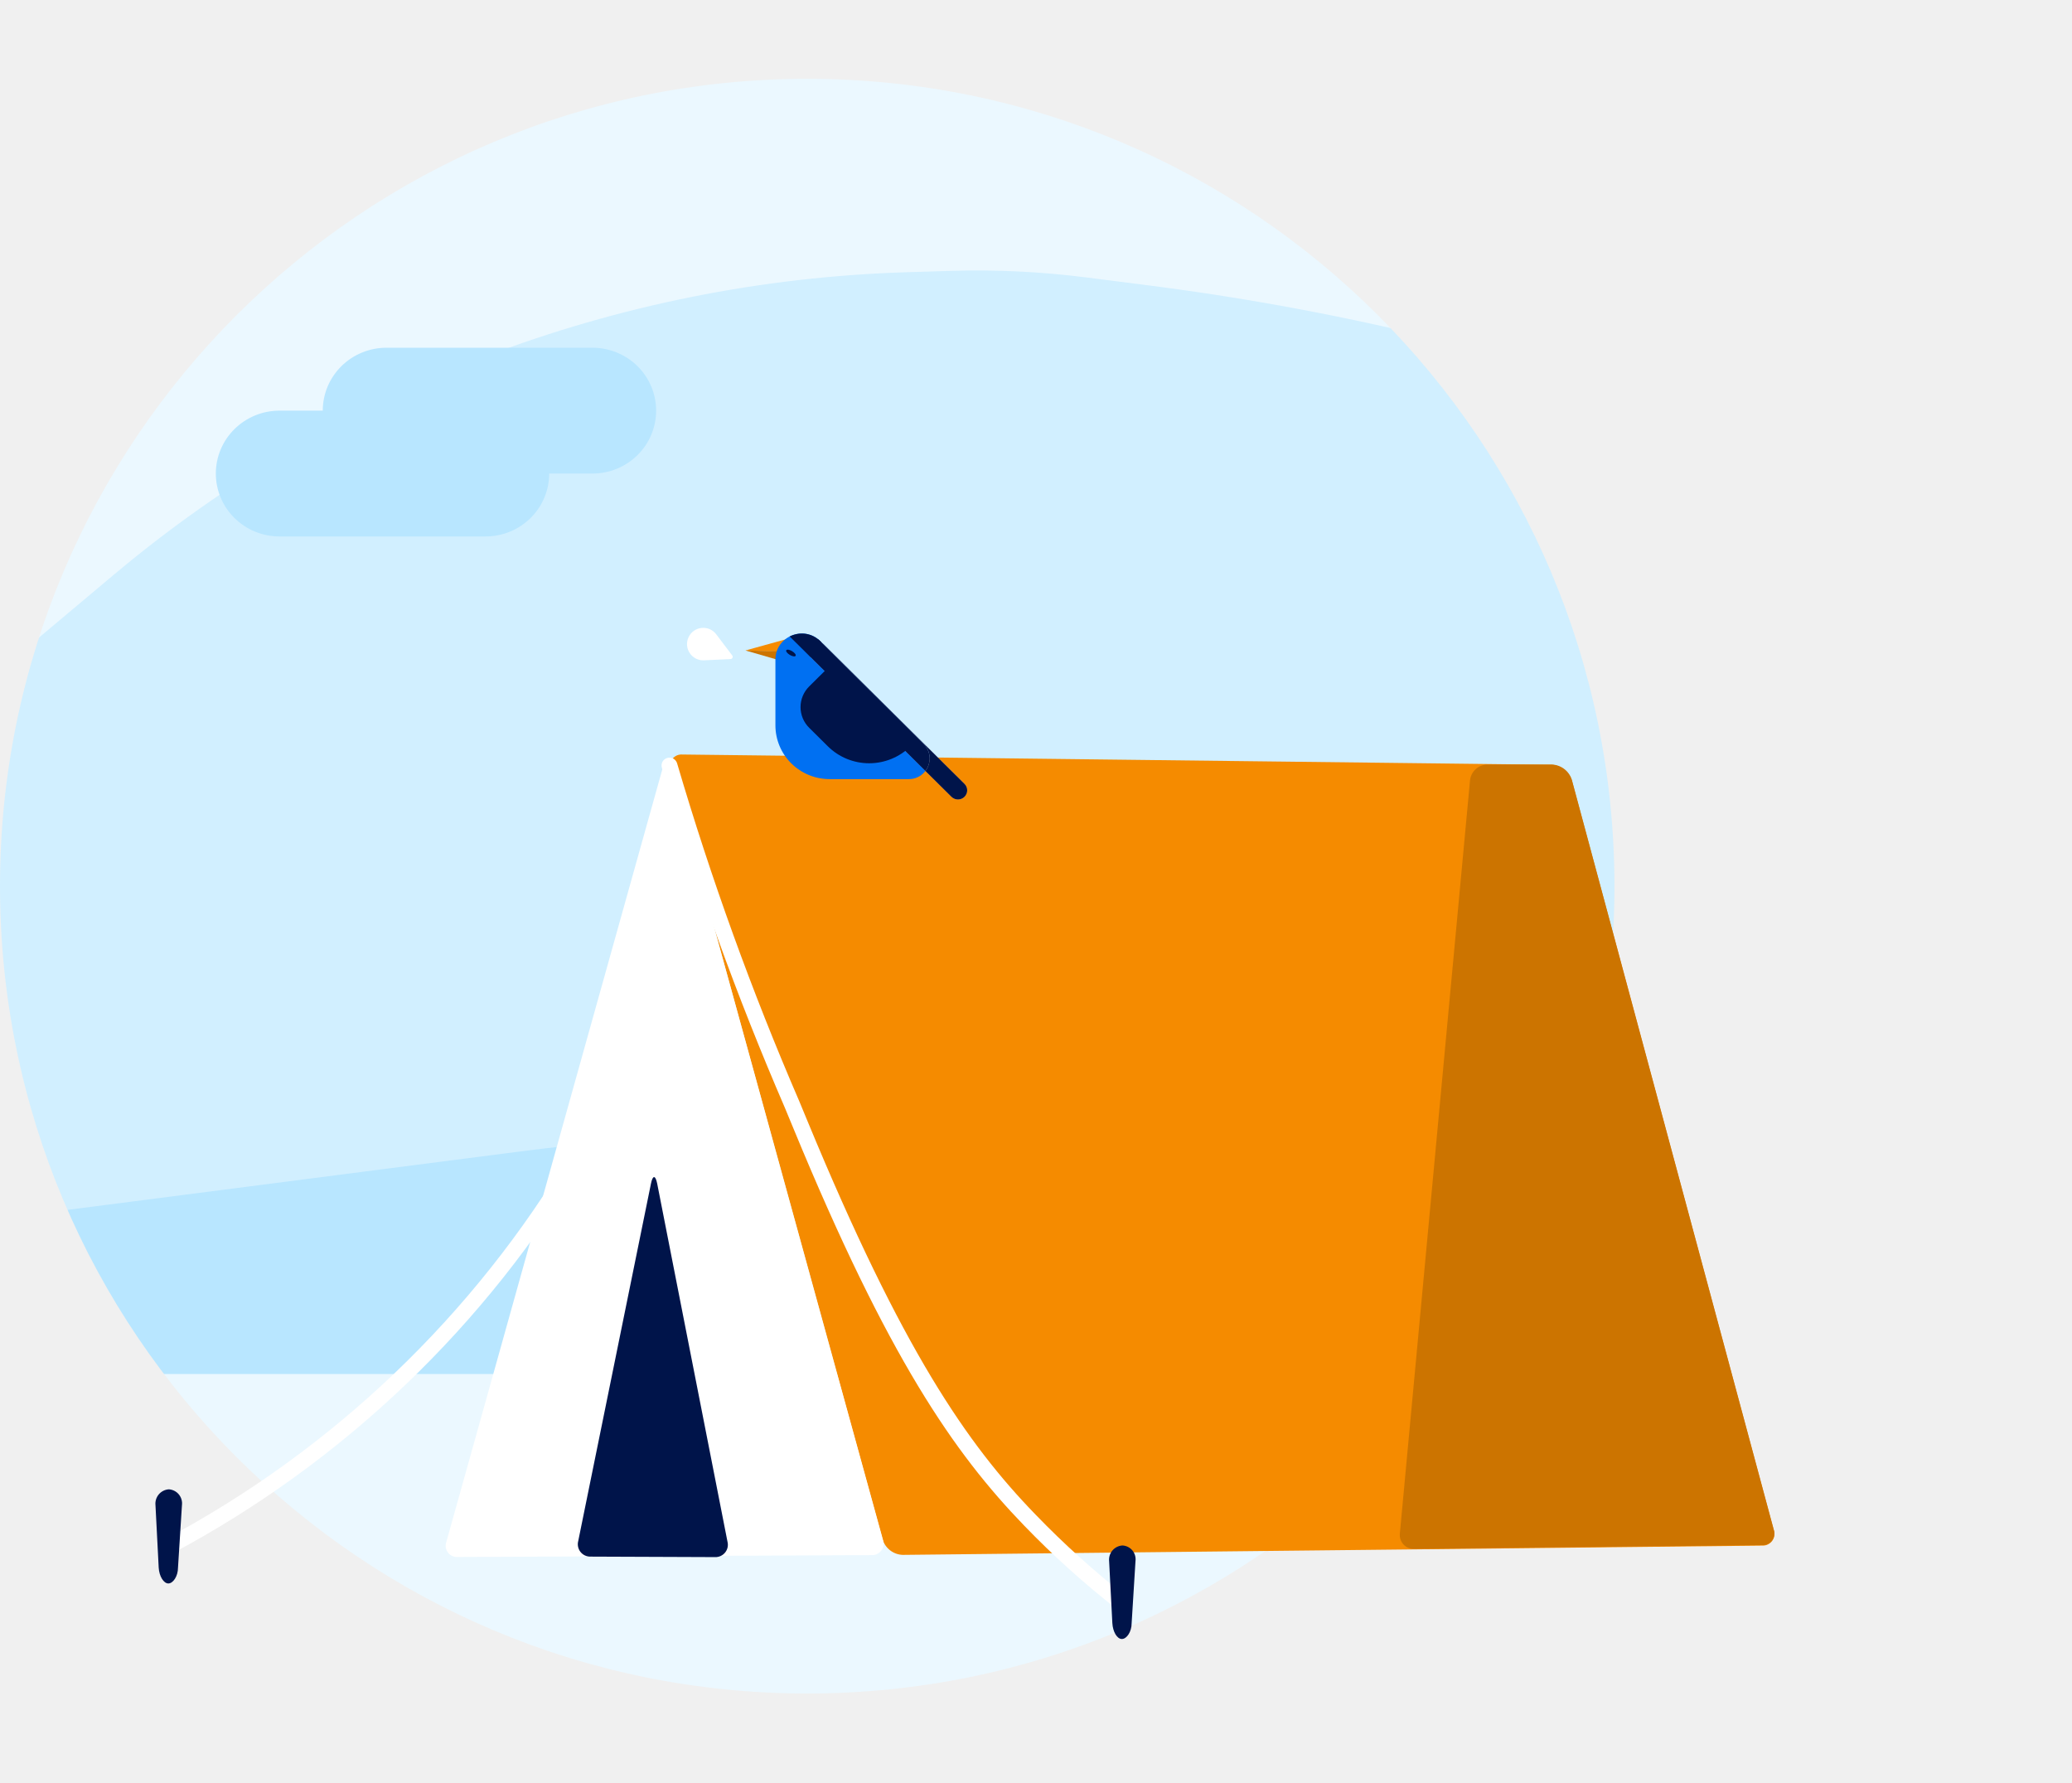
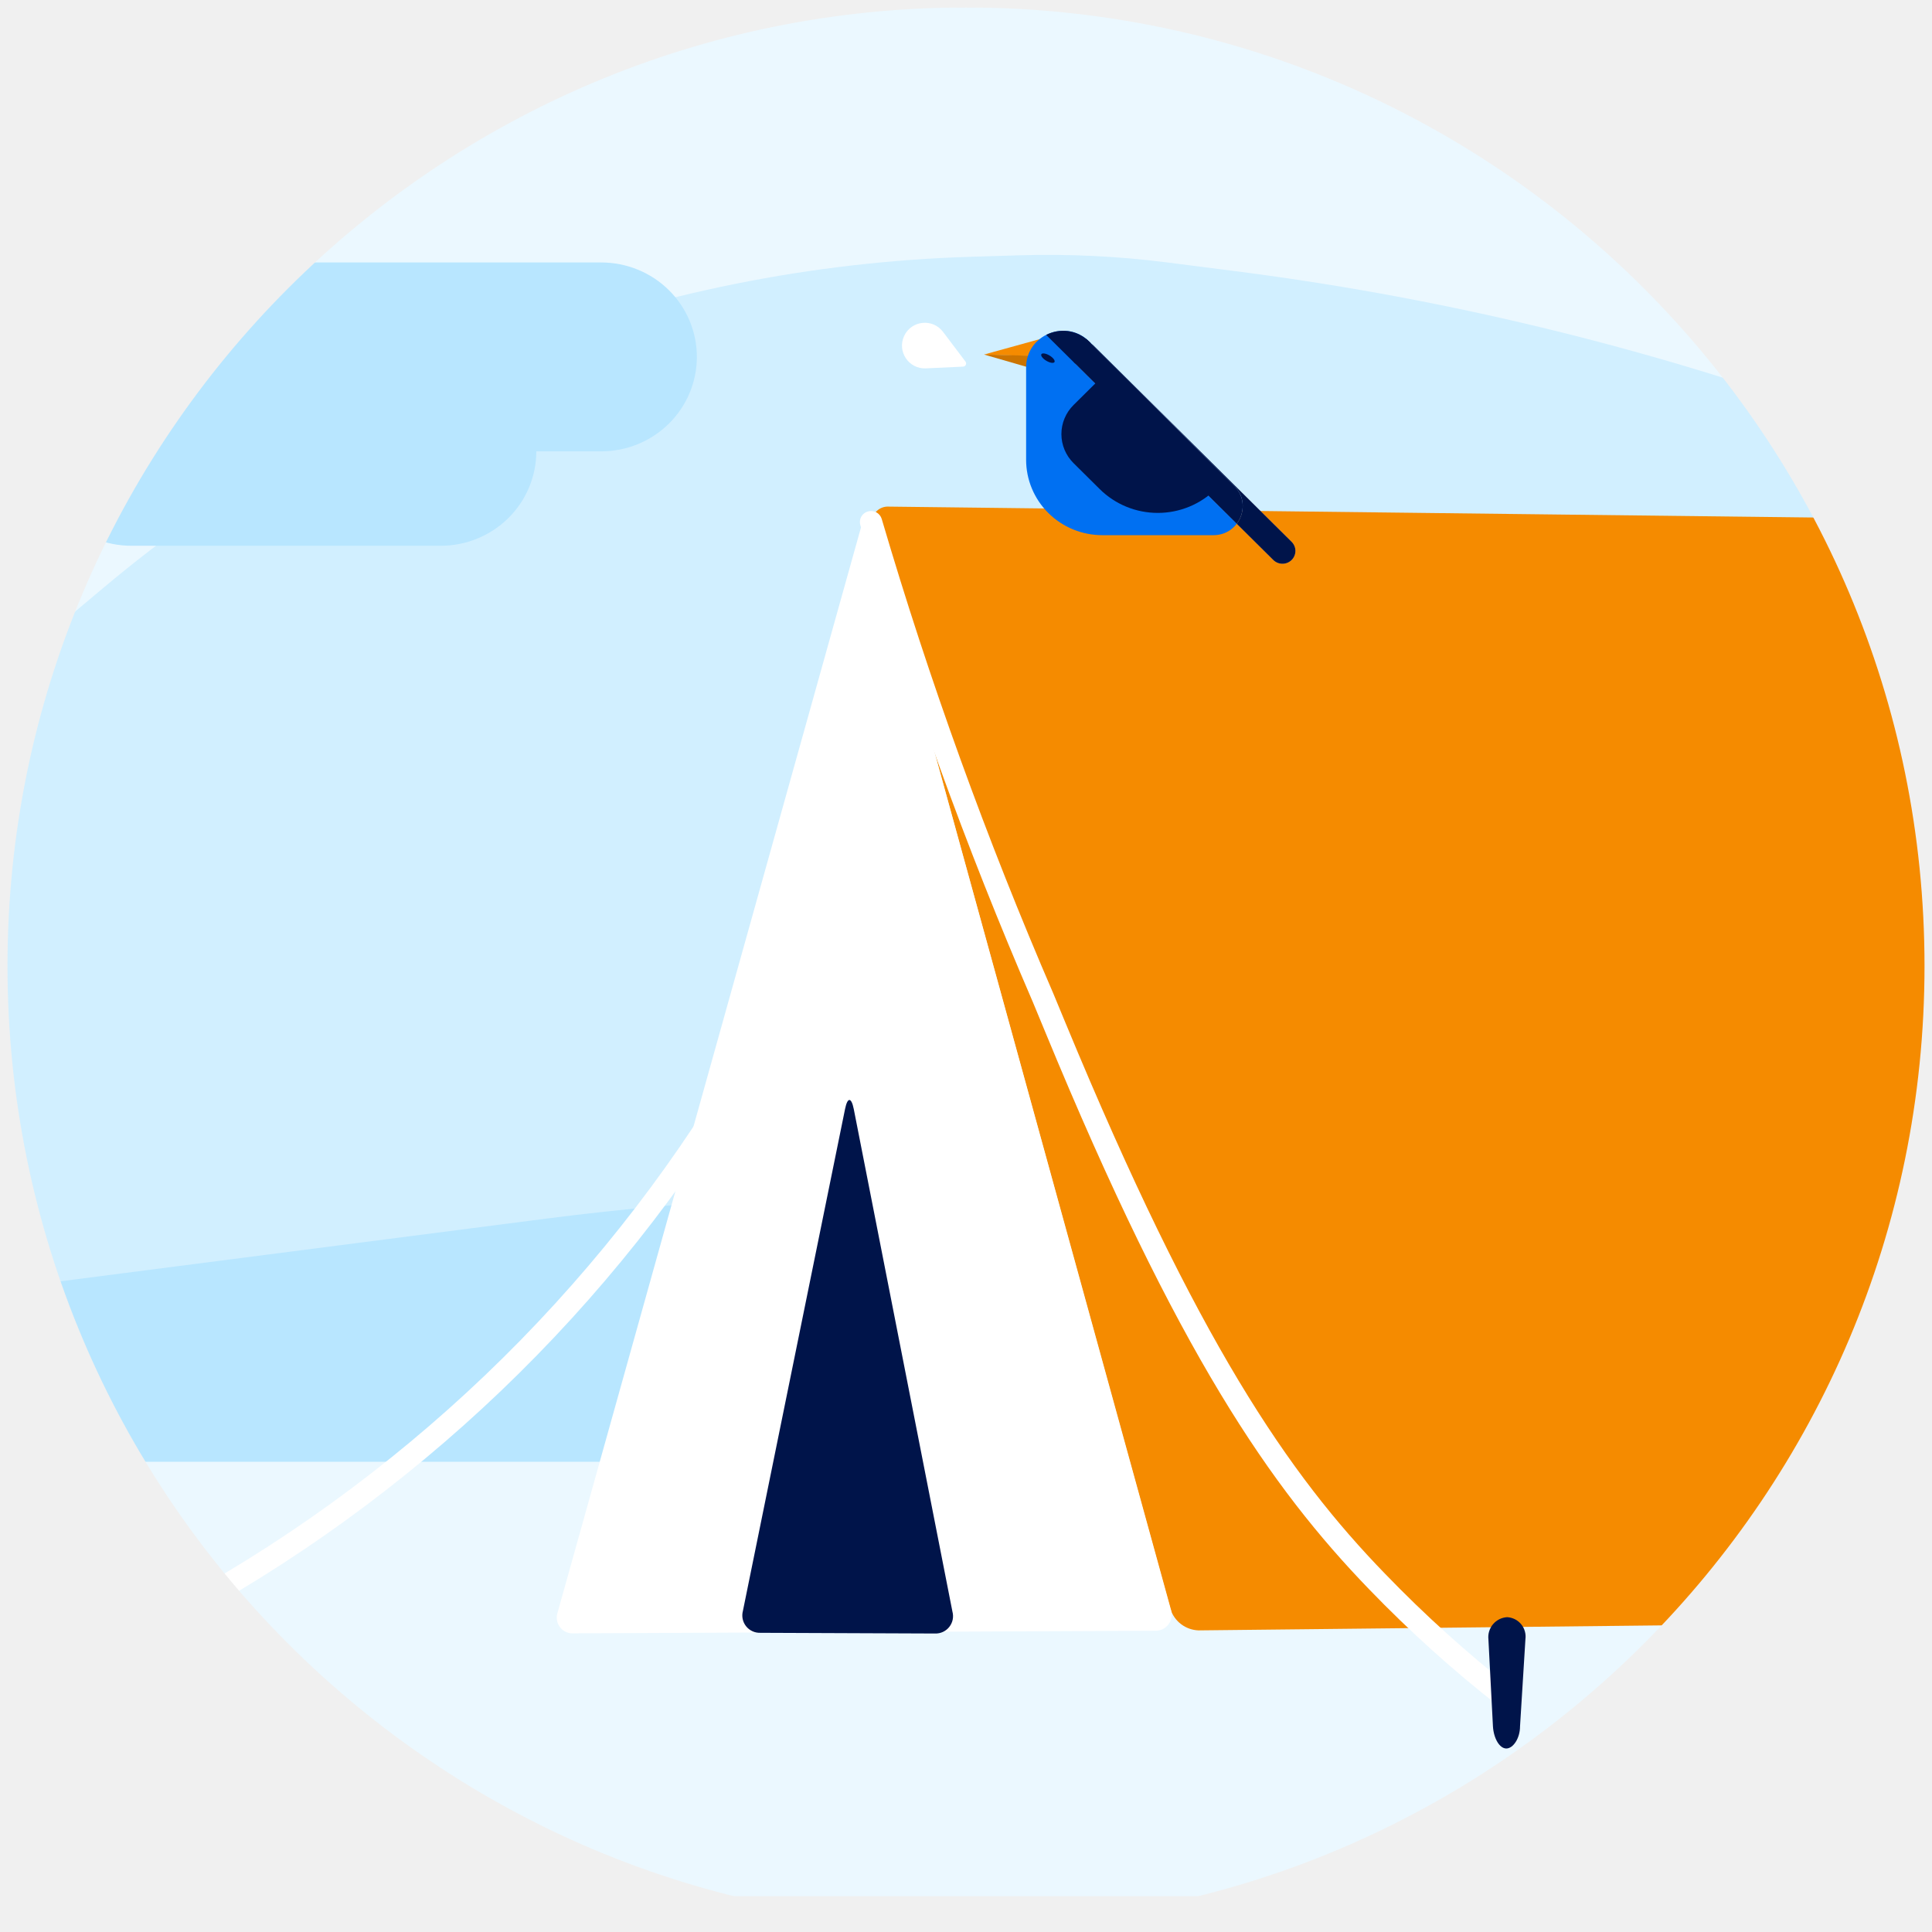
- <svg xmlns="http://www.w3.org/2000/svg" width="186" height="160" viewBox="0 0 186 160" fill="none">
-   <mask id="mask0_396_6792" style="mask-type:alpha" maskUnits="userSpaceOnUse" x="0" y="7" width="145" height="146">
-     <circle cx="72.463" cy="79.538" r="72.463" fill="#EBF8FF" />
+ <svg xmlns="http://www.w3.org/2000/svg" width="129" height="129" viewBox="0 0 129 128" fill="none">
+   <mask id="mask0_1240_2446" style="mask-type:alpha" maskUnits="userSpaceOnUse" x="0" y="0" width="129" height="128">
+     <circle cx="64.5" cy="64" r="64" fill="#EBF8FF" />
  </mask>
-   <g mask="url(#mask0_396_6792)">
-     <path d="M236.799 3.975H11.201C9.731 3.974 8.274 4.262 6.916 4.824C5.557 5.386 4.322 6.21 3.281 7.249C2.241 8.289 1.416 9.523 0.853 10.881C0.29 12.239 -6.26867e-07 13.696 0 15.166V147.774C0 150.745 1.18 153.594 3.281 155.694C5.381 157.795 8.231 158.975 11.201 158.975H236.799C239.769 158.975 242.619 157.795 244.719 155.694C246.82 153.594 248 150.745 248 147.774V15.166C248 13.696 247.71 12.239 247.147 10.881C246.584 9.523 245.759 8.289 244.719 7.249C243.678 6.21 242.443 5.386 241.084 4.824C239.725 4.262 238.269 3.974 236.799 3.975Z" fill="#EBF8FF" />
-     <path d="M4.47154e-05 60.163L10.198 51.601C30.198 34.808 55.271 25.239 81.374 24.435L85.319 24.314C89.4 24.188 93.485 24.386 97.535 24.904L103.162 25.623C139.282 30.243 173.812 43.283 203.969 63.691L248 93.488V122.938H0L4.47154e-05 60.163Z" fill="#D1EFFF" />
-     <path d="M0 109.375L46.605 103.362C71.43 100.158 96.61 100.985 121.172 105.81L152.084 111.882C164.434 114.307 177.188 113.689 189.245 110.08L211.529 103.41C221.929 100.297 233.158 101.69 242.483 107.249L248 110.538V123.325H0V109.375Z" fill="#B8E6FF" />
-     <ellipse cx="2.067" cy="2.067" rx="2.067" ry="2.067" transform="matrix(-1 0 0 1 14.2084 9.40015)" fill="#EBF8FF" />
-     <ellipse cx="1.55" cy="1.55" rx="1.55" ry="1.55" transform="matrix(-1 0 0 1 110.825 10.9502)" fill="#EBF8FF" />
-     <ellipse cx="1.033" cy="1.033" rx="1.033" ry="1.033" transform="matrix(-1 0 0 1 50.8917 16.3752)" fill="#EBF8FF" />
-     <ellipse cx="1.033" cy="1.033" rx="1.033" ry="1.033" transform="matrix(-1 0 0 1 5.94165 30.3252)" fill="#EBF8FF" />
-     <path d="M25.091 36.857H43.585C44.336 36.857 45.079 37.004 45.773 37.287C46.466 37.571 47.096 37.987 47.627 38.511C48.158 39.035 48.579 39.658 48.866 40.343C49.153 41.028 49.301 41.762 49.301 42.504C49.301 43.245 49.153 43.98 48.866 44.665C48.579 45.35 48.158 45.972 47.627 46.496C47.096 47.021 46.466 47.437 45.773 47.721C45.079 48.004 44.336 48.15 43.585 48.15H25.091C23.575 48.15 22.121 47.555 21.049 46.496C19.977 45.438 19.375 44.001 19.375 42.504C19.375 41.006 19.977 39.57 21.049 38.511C22.121 37.452 23.575 36.857 25.091 36.857Z" fill="#B8E6FF" />
-     <path d="M34.69 31.211H53.184C53.935 31.211 54.678 31.357 55.371 31.641C56.065 31.924 56.695 32.34 57.226 32.865C57.757 33.389 58.178 34.011 58.465 34.697C58.752 35.382 58.9 36.116 58.9 36.857C58.9 37.599 58.752 38.333 58.465 39.018C58.178 39.703 57.757 40.326 57.226 40.85C56.695 41.374 56.065 41.79 55.371 42.074C54.678 42.358 53.935 42.504 53.184 42.504H34.69C33.174 42.504 31.72 41.909 30.648 40.85C29.576 39.791 28.974 38.355 28.974 36.857C28.974 35.36 29.576 33.924 30.648 32.865C31.72 31.806 33.174 31.211 34.69 31.211Z" fill="#B8E6FF" />
+   <g mask="url(#mask0_1240_2446)">
+     <path d="M191.268 3.88174e-06H7.722C6.525 -0.001 5.341 0.234 4.235 0.691C3.129 1.148 2.125 1.818 1.278 2.664C0.432 3.509 -0.24 4.514 -0.698 5.619C-1.156 6.724 -1.392 7.909 -1.392 9.105V116.995C-1.392 119.412 -0.431 121.73 1.278 123.439C2.987 125.148 5.305 126.108 7.722 126.108H191.268C193.685 126.108 196.003 125.148 197.713 123.439C199.422 121.73 200.382 119.412 200.382 116.995V9.105C200.382 7.909 200.146 6.724 199.688 5.619C199.23 4.514 198.558 3.509 197.712 2.664C196.866 1.818 195.861 1.148 194.755 0.691C193.65 0.234 192.465 -0.001 191.268 3.88174e-06Z" fill="#EBF8FF" />
+     <path d="M-1.392 45.714L6.905 38.748C23.178 25.085 43.577 17.3 64.814 16.646L68.024 16.548C71.344 16.445 74.668 16.606 77.963 17.027L82.541 17.613C111.929 21.372 140.022 31.981 164.558 48.585L200.382 72.828V96.788H-1.392L-1.392 45.714Z" fill="#D1EFFF" />
+     <path d="M-1.392 85.754L36.526 80.861C56.724 78.255 77.211 78.927 97.194 82.853L122.345 87.793C132.392 89.767 142.769 89.264 152.579 86.327L170.709 80.901C179.171 78.368 188.307 79.501 195.893 84.024L200.382 86.7V97.103H-1.392V85.754Z" fill="#B8E6FF" />
+     <ellipse cx="1.681" cy="1.681" rx="1.681" ry="1.681" transform="matrix(-1 0 0 1 10.1683 4.41357)" fill="#EBF8FF" />
+     <circle cx="1.261" cy="1.261" r="1.261" transform="matrix(-1 0 0 1 88.7759 5.6748)" fill="#EBF8FF" />
+     <ellipse cx="0.841" cy="0.841" rx="0.841" ry="0.841" transform="matrix(-1 0 0 1 40.014 10.0886)" fill="#EBF8FF" />
+     <ellipse cx="0.841" cy="0.841" rx="0.841" ry="0.841" transform="matrix(-1 0 0 1 3.4425 21.4382)" fill="#EBF8FF" />
+     <path d="M8.775 23.33H29.427C30.266 23.33 31.096 23.493 31.87 23.81C32.644 24.127 33.348 24.591 33.941 25.177C34.533 25.762 35.004 26.457 35.325 27.223C35.645 27.988 35.81 28.808 35.81 29.636C35.81 30.463 35.645 31.284 35.325 32.048C35.004 32.813 34.533 33.509 33.941 34.094C33.348 34.68 32.644 35.144 31.87 35.461C31.096 35.778 30.266 35.941 29.427 35.941H8.775C7.082 35.941 5.458 35.277 4.261 34.094C3.064 32.912 2.392 31.308 2.392 29.636C2.392 27.963 3.064 26.359 4.261 25.177C5.458 23.994 7.082 23.33 8.775 23.33Z" fill="#B8E6FF" />
+     <path d="M19.494 17.025H40.147C40.985 17.025 41.815 17.188 42.589 17.505C43.364 17.822 44.067 18.286 44.66 18.872C45.253 19.457 45.723 20.152 46.044 20.917C46.364 21.682 46.53 22.502 46.53 23.33C46.53 24.158 46.364 24.978 46.044 25.743C45.723 26.508 45.253 27.203 44.66 27.789C44.067 28.374 43.364 28.839 42.589 29.155C41.815 29.472 40.985 29.636 40.147 29.636H19.494C17.801 29.636 16.177 28.971 14.98 27.789C13.783 26.606 13.111 25.002 13.111 23.33C13.111 21.658 13.783 20.054 14.98 18.872C16.177 17.689 17.801 17.025 19.494 17.025Z" fill="#B8E6FF" />
+     <g clip-path="url(#clip0_1240_2446)">
+       <path d="M58.27 34.742C58.212 34.575 58.196 34.396 58.224 34.221C58.253 34.046 58.324 33.88 58.432 33.74C58.541 33.599 58.682 33.488 58.844 33.416C59.006 33.344 59.184 33.314 59.36 33.327L140.9 34.29C141.323 34.315 141.728 34.469 142.062 34.73C142.395 34.991 142.641 35.347 142.768 35.751L161.7 106.041C161.759 106.211 161.776 106.392 161.748 106.569C161.721 106.747 161.65 106.915 161.542 107.058C161.435 107.201 161.293 107.316 161.13 107.391C160.967 107.467 160.788 107.501 160.609 107.491L80.032 108.361C79.612 108.348 79.205 108.205 78.868 107.951C78.532 107.698 78.282 107.347 78.153 106.946L58.27 34.742Z" fill="#F58B00" />
+       <path d="M127.989 107.804C127.799 107.811 127.61 107.776 127.436 107.702C127.261 107.629 127.104 107.518 126.976 107.378C126.848 107.238 126.752 107.072 126.694 106.891C126.637 106.711 126.619 106.52 126.643 106.331L133.221 35.74C133.266 35.339 133.455 34.968 133.754 34.697C134.053 34.426 134.441 34.273 134.845 34.267H140.9C141.321 34.286 141.727 34.434 142.061 34.691C142.395 34.949 142.642 35.302 142.768 35.705L161.7 105.995C161.759 106.164 161.776 106.346 161.748 106.523C161.721 106.7 161.65 106.868 161.542 107.012C161.435 107.155 161.293 107.27 161.13 107.345C160.967 107.421 160.788 107.455 160.609 107.445L127.989 107.804Z" fill="#CC7400" />
+       <path d="M100.565 113.603C100.402 113.606 100.242 113.553 100.113 113.452C97.032 111.046 94.125 108.426 91.412 105.612C84.858 98.828 78.652 89.898 69.778 68.374L68.966 66.414C64.483 56.042 60.636 45.407 57.446 34.568C57.418 34.475 57.408 34.378 57.418 34.281C57.428 34.184 57.457 34.091 57.503 34.005C57.55 33.92 57.613 33.845 57.689 33.784C57.764 33.724 57.852 33.679 57.945 33.652C58.039 33.624 58.137 33.614 58.235 33.623C58.332 33.633 58.427 33.662 58.513 33.708C58.599 33.755 58.675 33.818 58.737 33.894C58.799 33.969 58.845 34.057 58.873 34.151C62.046 44.939 65.873 55.523 70.334 65.846L71.146 67.806C79.963 89.11 86.053 97.958 92.48 104.58C95.143 107.342 97.996 109.915 101.018 112.281C101.095 112.341 101.159 112.415 101.207 112.5C101.255 112.585 101.286 112.679 101.298 112.776C101.31 112.873 101.303 112.971 101.276 113.065C101.25 113.16 101.206 113.248 101.145 113.324C101.077 113.413 100.989 113.484 100.888 113.532C100.787 113.58 100.677 113.605 100.565 113.603Z" fill="white" />
+       <path d="M11.079 108.373C10.912 108.375 10.748 108.321 10.616 108.218C10.483 108.116 10.389 107.972 10.348 107.809C10.308 107.646 10.324 107.475 10.393 107.322C10.463 107.17 10.582 107.045 10.731 106.969C26.61 98.528 39.855 85.876 49.013 70.403C49.062 70.319 49.128 70.244 49.206 70.185C49.284 70.126 49.373 70.082 49.468 70.057C49.563 70.032 49.661 70.027 49.759 70.04C49.856 70.054 49.949 70.087 50.034 70.137C50.201 70.24 50.321 70.405 50.369 70.595C50.416 70.786 50.388 70.987 50.289 71.157C41.002 86.858 27.568 99.698 11.462 108.268C11.346 108.337 11.214 108.373 11.079 108.373Z" fill="white" />
+       <path d="M58.27 34.742C58.061 33.953 57.702 33.953 57.481 34.742L37.238 107.143C37.177 107.309 37.159 107.489 37.186 107.664C37.212 107.839 37.283 108.005 37.39 108.146C37.498 108.287 37.639 108.399 37.801 108.471C37.963 108.543 38.141 108.573 38.317 108.558L77.086 108.384C77.265 108.396 77.444 108.364 77.607 108.29C77.77 108.216 77.912 108.102 78.02 107.959C78.128 107.817 78.199 107.649 78.226 107.472C78.254 107.295 78.237 107.115 78.176 106.946L58.27 34.742Z" fill="white" />
+       <path d="M50.764 108.523C50.583 108.529 50.403 108.493 50.238 108.417C50.073 108.341 49.928 108.227 49.816 108.085C49.703 107.943 49.625 107.776 49.588 107.599C49.551 107.421 49.557 107.237 49.604 107.062L56.425 73.546C56.588 72.746 56.843 72.746 57.005 73.546L63.594 107.108C63.642 107.283 63.647 107.467 63.611 107.645C63.574 107.823 63.496 107.989 63.383 108.131C63.27 108.274 63.126 108.387 62.961 108.463C62.796 108.539 62.616 108.576 62.434 108.57L50.764 108.523Z" fill="#00144A" />
+       <path d="M101.493 114.762C101.493 115.574 101.029 116.247 100.577 116.247C100.124 116.247 99.73 115.574 99.684 114.762L99.382 108.964C99.361 108.783 99.377 108.6 99.43 108.426C99.483 108.252 99.57 108.09 99.688 107.951C99.805 107.812 99.95 107.699 100.112 107.617C100.275 107.536 100.453 107.489 100.635 107.479C100.814 107.489 100.99 107.536 101.15 107.616C101.31 107.697 101.452 107.81 101.567 107.949C101.681 108.087 101.766 108.248 101.815 108.421C101.864 108.593 101.877 108.774 101.853 108.952L101.493 114.762Z" fill="#00144A" />
+       <path d="M12.077 109.556C12.077 110.367 11.613 111.04 11.172 111.04C10.731 111.04 10.314 110.367 10.267 109.556L9.966 103.699C9.946 103.519 9.964 103.336 10.017 103.163C10.07 102.989 10.158 102.828 10.275 102.69C10.392 102.551 10.536 102.437 10.698 102.356C10.861 102.274 11.037 102.226 11.219 102.215C11.399 102.226 11.575 102.274 11.736 102.356C11.897 102.438 12.039 102.552 12.155 102.691C12.27 102.83 12.355 102.991 12.406 103.165C12.456 103.338 12.471 103.52 12.448 103.699L12.077 109.556Z" fill="#00144A" />
+     </g>
+     <path d="M70.749 21.777L65.704 23.172L71.234 23.364L70.749 21.777Z" fill="#F58B00" />
+     <path d="M68.857 24.085L65.704 23.172L69.293 23.268L68.857 24.085Z" fill="#CC7400" />
+     <path d="M73.594 35.233H81.023C82.758 35.233 83.629 33.155 82.407 31.936L77.118 26.674L72.731 22.31C71.177 20.765 68.514 21.853 68.514 24.037V30.195C68.513 31.531 69.049 32.812 70.001 33.756C70.954 34.701 72.246 35.232 73.594 35.233Z" fill="#0070F2" />
+     <path opacity="0.5" d="M71.796 23.786C71.458 23.451 71.458 22.907 71.796 22.573C72.134 22.238 72.682 22.238 73.02 22.573L86.243 35.677C86.581 36.012 86.581 36.555 86.243 36.89C85.905 37.225 85.357 37.225 85.019 36.89L71.796 23.786Z" fill="white" />
+     <path d="M73.597 24.644L71.681 26.543C71.161 27.057 70.87 27.755 70.87 28.483C70.87 29.211 71.161 29.909 71.681 30.424L73.428 32.156C74.456 33.175 75.85 33.747 77.303 33.747C78.756 33.748 80.15 33.176 81.178 32.158L73.597 24.644Z" fill="#00144A" />
+     <path d="M82.404 31.936L77.115 26.674L72.727 22.31C71.894 21.481 72.677 23.328 71.787 23.777C71.629 23.616 71.541 23.399 71.542 23.173C71.544 22.948 71.635 22.732 71.795 22.573C71.958 22.412 72.178 22.322 72.407 22.322C72.637 22.322 72.857 22.412 73.019 22.573L86.243 35.678C86.405 35.839 86.496 36.057 86.496 36.284C86.496 36.512 86.405 36.73 86.243 36.891C86.162 36.97 86.067 37.033 85.962 37.077C85.856 37.12 85.744 37.142 85.63 37.142C85.516 37.142 85.404 37.12 85.299 37.077C85.194 37.033 85.098 36.97 85.018 36.891L82.578 34.473C83.118 33.754 83.156 32.684 82.404 31.936Z" fill="#00144A" />
+     <path d="M72.727 22.31L77.115 26.674L82.404 31.936C83.156 32.684 83.118 33.754 82.576 34.47L69.86 21.868C69.858 21.865 69.855 21.863 69.852 21.86C70.74 21.411 71.894 21.482 72.727 22.31Z" fill="#00144A" />
+     <path d="M70.408 23.674C70.35 23.772 70.107 23.734 69.865 23.59C69.623 23.446 69.474 23.25 69.532 23.152C69.591 23.055 69.834 23.092 70.076 23.236C70.317 23.381 70.466 23.576 70.408 23.674Z" fill="#00144A" />
+     <path d="M64.465 23.641C64.567 23.777 64.476 23.973 64.305 23.98L61.82 24.096C60.675 24.149 59.885 22.966 60.371 21.928C60.857 20.891 62.272 20.742 62.964 21.656L64.465 23.641Z" fill="white" />
  </g>
-   <g clip-path="url(#clip0_396_6792)">
-     <path d="M60.204 69.076C60.148 68.916 60.133 68.745 60.16 68.577C60.187 68.409 60.256 68.251 60.359 68.117C60.463 67.982 60.599 67.876 60.754 67.807C60.909 67.738 61.079 67.709 61.248 67.722L139.315 68.643C139.719 68.668 140.107 68.815 140.427 69.064C140.746 69.314 140.982 69.655 141.103 70.042L159.228 137.339C159.285 137.501 159.301 137.674 159.275 137.844C159.249 138.014 159.181 138.174 159.078 138.312C158.974 138.449 158.839 138.559 158.683 138.631C158.527 138.703 158.356 138.736 158.184 138.727L81.04 139.559C80.636 139.547 80.247 139.41 79.925 139.167C79.603 138.925 79.364 138.588 79.24 138.205L60.204 69.076Z" fill="#F58B00" />
-     <path d="M126.953 139.026C126.772 139.032 126.591 138.999 126.423 138.929C126.256 138.858 126.106 138.753 125.983 138.618C125.861 138.484 125.769 138.325 125.714 138.152C125.659 137.979 125.642 137.796 125.665 137.616L131.962 70.031C132.005 69.647 132.187 69.292 132.473 69.033C132.76 68.773 133.131 68.627 133.517 68.621H139.314C139.718 68.639 140.106 68.781 140.426 69.027C140.746 69.274 140.982 69.613 141.103 69.998L159.228 137.294C159.285 137.456 159.301 137.63 159.275 137.8C159.249 137.969 159.181 138.13 159.078 138.267C158.974 138.405 158.839 138.514 158.683 138.587C158.527 138.659 158.356 138.692 158.184 138.682L126.953 139.026Z" fill="#CC7400" />
-     <path d="M100.698 144.578C100.541 144.581 100.388 144.53 100.265 144.434C97.315 142.13 94.532 139.622 91.935 136.928C85.66 130.433 79.718 121.883 71.222 101.276L70.444 99.399C66.152 89.469 62.469 79.287 59.415 68.91C59.388 68.821 59.379 68.728 59.389 68.635C59.398 68.543 59.426 68.453 59.47 68.371C59.514 68.29 59.575 68.218 59.648 68.159C59.72 68.101 59.803 68.058 59.893 68.033C59.983 68.005 60.077 67.996 60.17 68.005C60.264 68.015 60.354 68.042 60.437 68.087C60.519 68.131 60.592 68.191 60.651 68.264C60.711 68.337 60.755 68.42 60.782 68.51C63.819 78.839 67.484 88.972 71.755 98.855L72.532 100.732C80.973 121.128 86.804 129.6 92.957 135.94C95.507 138.584 98.238 141.048 101.131 143.312C101.205 143.37 101.266 143.441 101.312 143.523C101.359 143.604 101.388 143.694 101.4 143.786C101.411 143.879 101.404 143.973 101.379 144.064C101.354 144.154 101.311 144.238 101.253 144.312C101.188 144.396 101.103 144.464 101.007 144.51C100.91 144.557 100.805 144.58 100.698 144.578Z" fill="white" />
-     <path d="M15.024 139.57C14.863 139.573 14.707 139.521 14.579 139.423C14.452 139.325 14.362 139.186 14.323 139.031C14.285 138.875 14.3 138.711 14.367 138.565C14.433 138.419 14.547 138.3 14.69 138.227C29.892 130.145 42.573 118.032 51.341 103.219C51.388 103.137 51.451 103.066 51.526 103.009C51.6 102.952 51.686 102.911 51.777 102.887C51.867 102.863 51.962 102.858 52.055 102.871C52.148 102.884 52.238 102.915 52.319 102.963C52.479 103.062 52.594 103.22 52.639 103.402C52.685 103.585 52.658 103.778 52.563 103.94C43.672 118.972 30.81 131.265 15.39 139.47C15.279 139.536 15.152 139.571 15.024 139.57Z" fill="white" />
-     <path d="M60.204 69.076C60.004 68.321 59.66 68.321 59.449 69.076L40.068 138.393C40.01 138.553 39.993 138.724 40.018 138.892C40.043 139.06 40.111 139.219 40.214 139.354C40.316 139.489 40.452 139.595 40.607 139.664C40.762 139.733 40.932 139.762 41.101 139.748L78.219 139.581C78.39 139.593 78.561 139.562 78.717 139.491C78.873 139.42 79.009 139.312 79.113 139.175C79.216 139.038 79.284 138.878 79.31 138.709C79.337 138.539 79.32 138.366 79.263 138.205L60.204 69.076Z" fill="white" />
-     <path d="M53.018 139.715C52.844 139.721 52.672 139.686 52.514 139.613C52.356 139.54 52.218 139.431 52.11 139.295C52.002 139.159 51.927 139 51.892 138.829C51.857 138.659 51.862 138.483 51.907 138.316L58.438 106.227C58.593 105.461 58.838 105.461 58.993 106.227L65.302 138.36C65.347 138.528 65.352 138.704 65.317 138.874C65.282 139.044 65.207 139.203 65.099 139.34C64.991 139.476 64.853 139.584 64.695 139.657C64.537 139.73 64.365 139.765 64.191 139.759L53.018 139.715Z" fill="#00144A" />
-     <path d="M101.586 145.688C101.586 146.465 101.142 147.109 100.709 147.109C100.276 147.109 99.898 146.465 99.854 145.688L99.565 140.137C99.545 139.963 99.561 139.788 99.611 139.621C99.661 139.455 99.745 139.3 99.858 139.167C99.97 139.034 100.108 138.925 100.264 138.847C100.42 138.77 100.59 138.725 100.764 138.715C100.936 138.724 101.104 138.769 101.258 138.846C101.411 138.924 101.547 139.032 101.657 139.165C101.766 139.297 101.847 139.451 101.894 139.616C101.941 139.782 101.954 139.955 101.931 140.125L101.586 145.688Z" fill="#00144A" />
-     <path d="M15.979 140.703C15.979 141.48 15.534 142.124 15.112 142.124C14.69 142.124 14.29 141.48 14.246 140.703L13.957 135.096C13.939 134.923 13.956 134.748 14.007 134.582C14.058 134.416 14.142 134.262 14.254 134.129C14.366 133.997 14.504 133.888 14.659 133.81C14.814 133.732 14.983 133.686 15.157 133.675C15.329 133.685 15.498 133.731 15.652 133.81C15.806 133.888 15.943 133.997 16.053 134.131C16.163 134.264 16.245 134.418 16.293 134.584C16.342 134.75 16.355 134.924 16.334 135.096L15.979 140.703Z" fill="#00144A" />
-   </g>
-   <path d="M71.748 57.047L66.918 58.382L72.212 58.566L71.748 57.047Z" fill="#F58B00" />
-   <path d="M69.936 59.256L66.918 58.382L70.354 58.474L69.936 59.256Z" fill="#CC7400" />
-   <path d="M74.471 69.929H81.584C83.246 69.929 84.08 67.94 82.91 66.773L77.846 61.735L73.645 57.557C72.158 56.077 69.608 57.119 69.608 59.21V65.106C69.608 66.385 70.12 67.611 71.032 68.516C71.944 69.42 73.181 69.929 74.471 69.929Z" fill="#0070F2" />
-   <path opacity="0.5" d="M72.751 58.97C72.427 58.649 72.427 58.129 72.75 57.808C73.074 57.488 73.599 57.488 73.922 57.809L86.582 70.355C86.905 70.675 86.905 71.196 86.582 71.516C86.258 71.837 85.733 71.837 85.41 71.516L72.751 58.97Z" fill="white" />
-   <path d="M74.474 59.791L72.64 61.609C72.143 62.102 71.863 62.77 71.863 63.467C71.863 64.164 72.143 64.832 72.64 65.325L74.313 66.983C75.297 67.959 76.631 68.507 78.023 68.507C79.414 68.507 80.749 67.96 81.733 66.985L74.474 59.791Z" fill="#00144A" />
-   <path d="M82.907 66.773L77.842 61.735L73.642 57.557C72.844 56.764 73.594 58.532 72.742 58.962C72.59 58.807 72.506 58.599 72.507 58.384C72.509 58.168 72.596 57.961 72.75 57.809C72.905 57.655 73.116 57.568 73.336 57.568C73.555 57.568 73.766 57.655 73.921 57.809L86.581 70.356C86.737 70.51 86.824 70.718 86.824 70.936C86.824 71.154 86.737 71.363 86.581 71.517C86.504 71.593 86.413 71.653 86.312 71.695C86.212 71.736 86.104 71.757 85.995 71.757C85.886 71.757 85.779 71.736 85.678 71.695C85.578 71.653 85.486 71.593 85.409 71.517L83.073 69.202C83.59 68.513 83.626 67.489 82.907 66.773Z" fill="#00144A" />
-   <path d="M73.642 57.557L77.842 61.735L82.907 66.773C83.626 67.489 83.59 68.513 83.071 69.199L70.897 57.134C70.895 57.131 70.892 57.129 70.889 57.126C71.74 56.696 72.844 56.764 73.642 57.557Z" fill="#00144A" />
-   <path d="M71.421 58.863C71.366 58.956 71.133 58.92 70.901 58.782C70.67 58.644 70.528 58.457 70.583 58.363C70.639 58.27 70.872 58.306 71.103 58.444C71.335 58.582 71.477 58.77 71.421 58.863Z" fill="#00144A" />
-   <path d="M65.731 58.831C65.83 58.961 65.742 59.149 65.579 59.156L63.199 59.267C62.103 59.317 61.346 58.185 61.812 57.192C62.278 56.199 63.632 56.056 64.294 56.931L65.731 58.831Z" fill="white" />
  <defs>
-     <clipPath id="clip0_396_6792">
-       <rect width="172.05" height="80.29" fill="white" transform="translate(13.95 67.7188)" />
+     <clipPath id="clip0_1240_2446">
+       <rect width="179.704" height="83.862" fill="white" transform="translate(9.95813 33.3242)" />
    </clipPath>
  </defs>
</svg>
